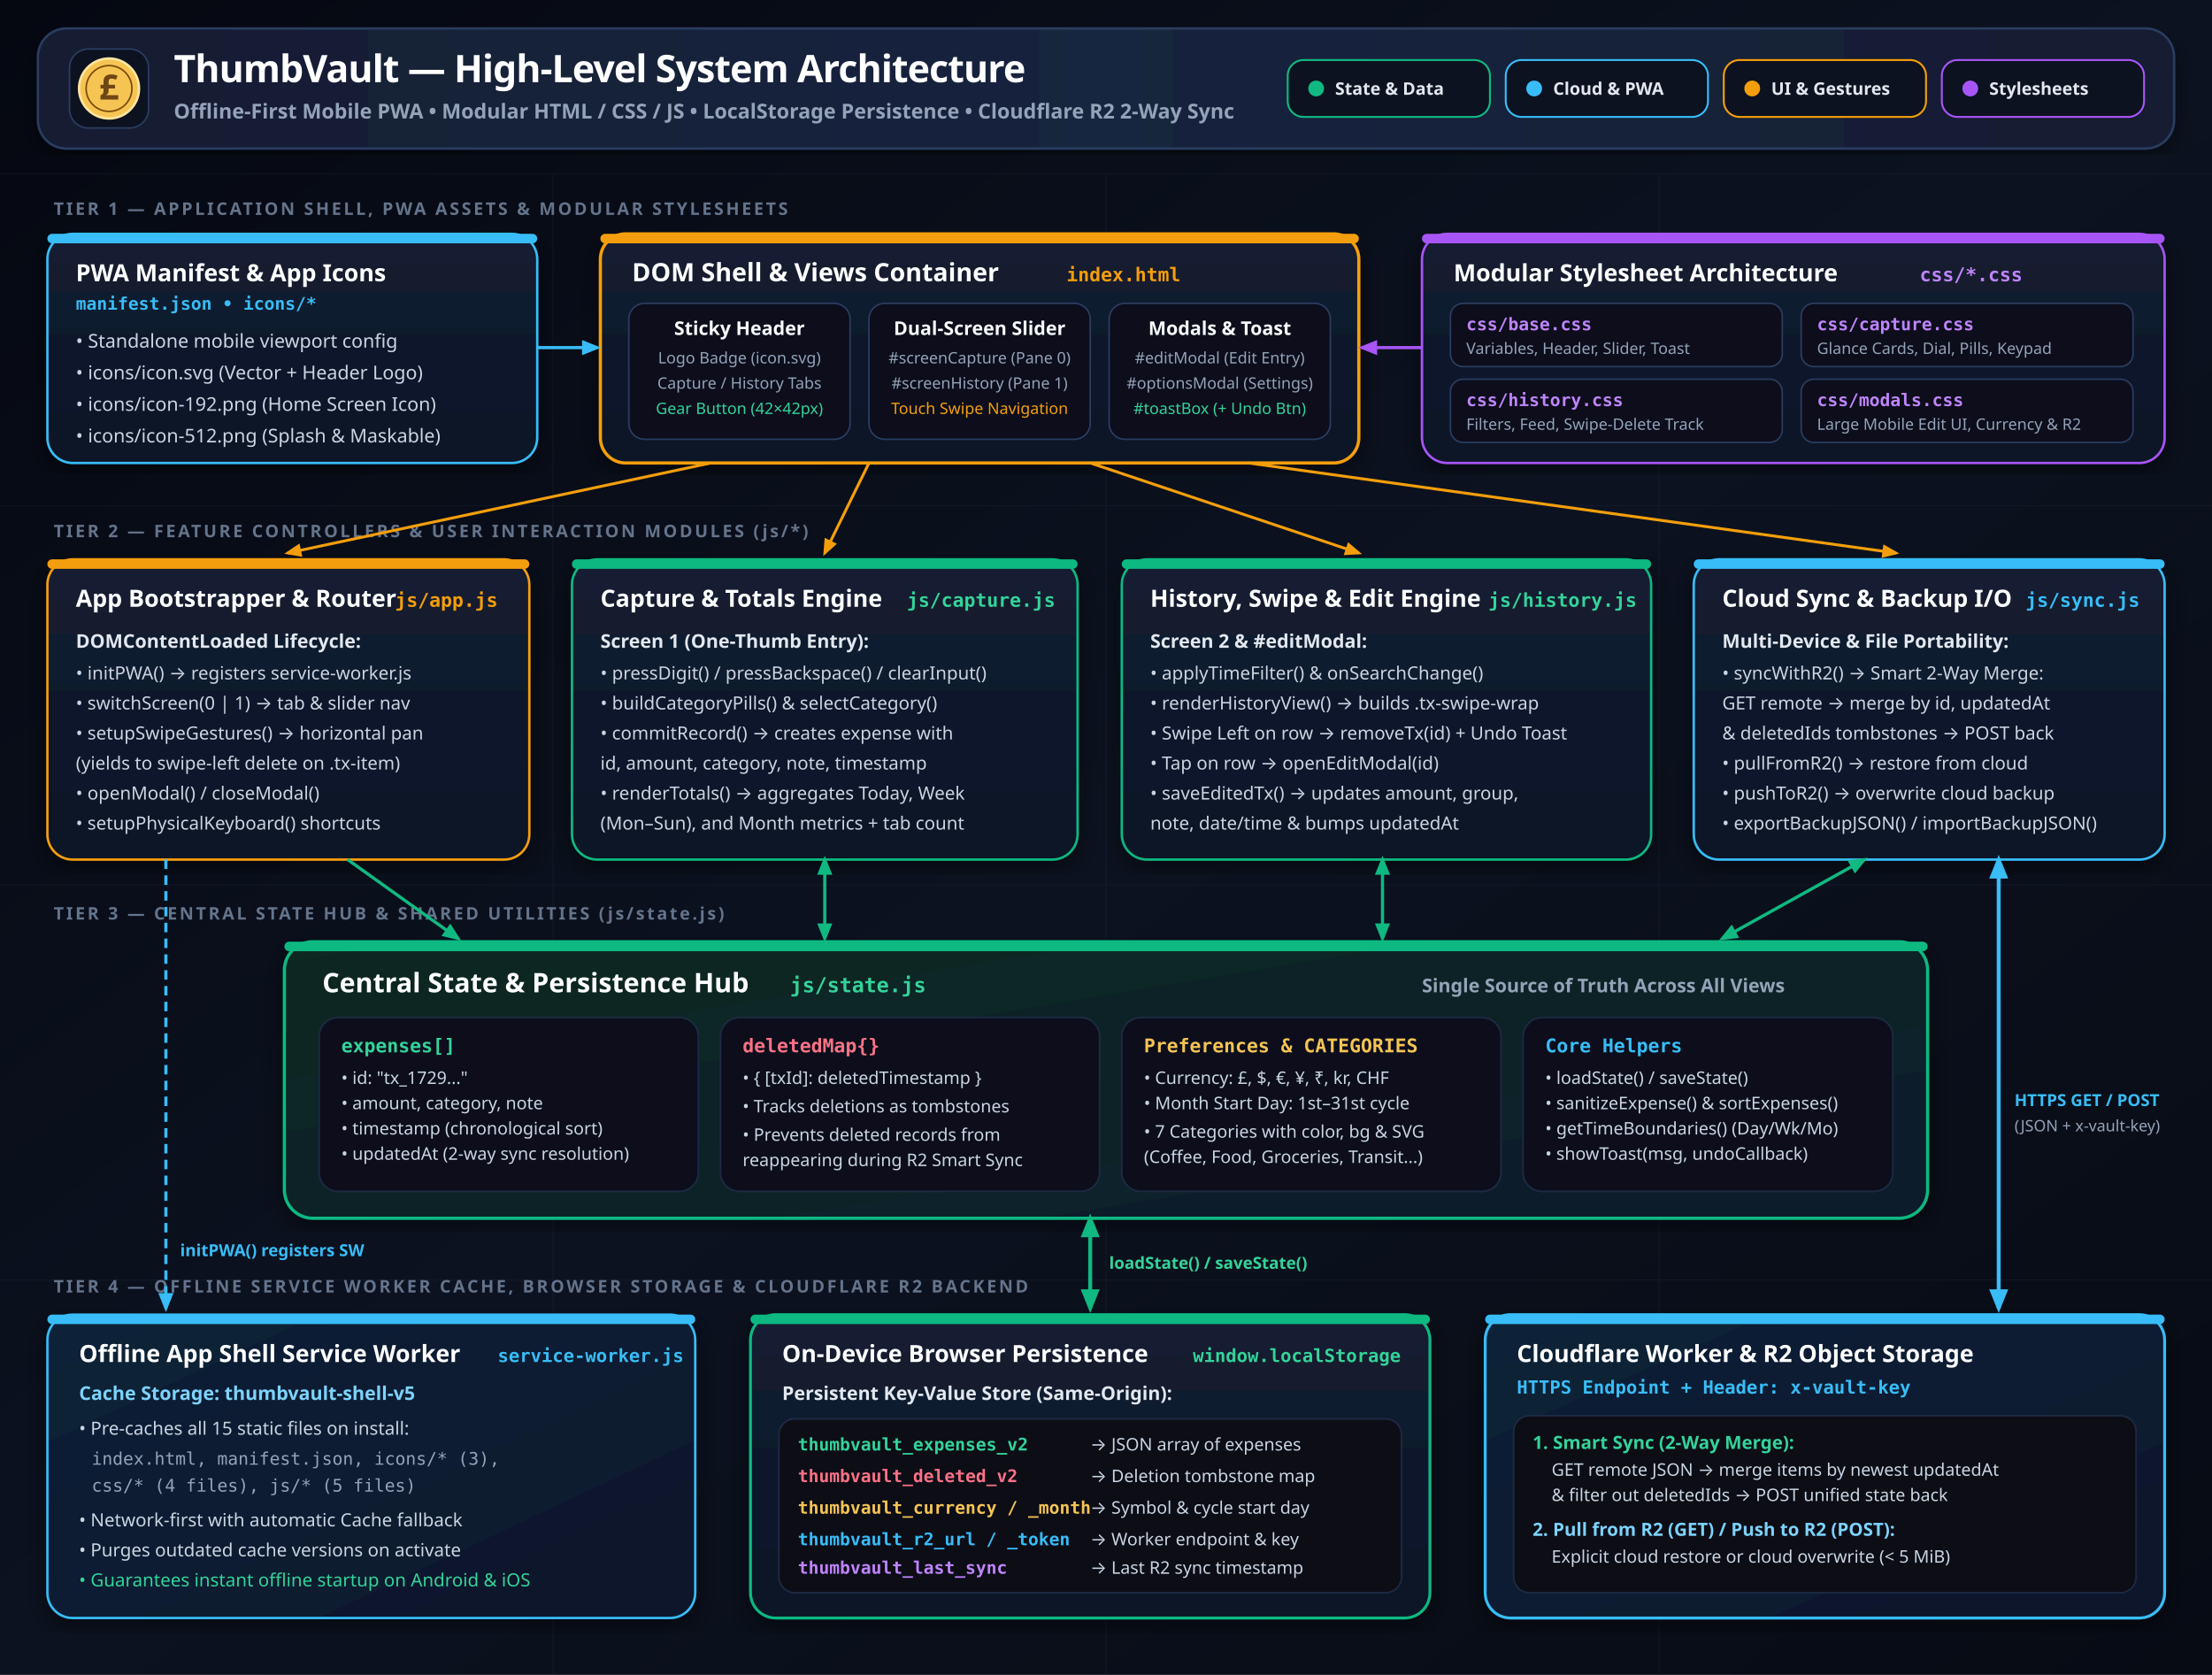
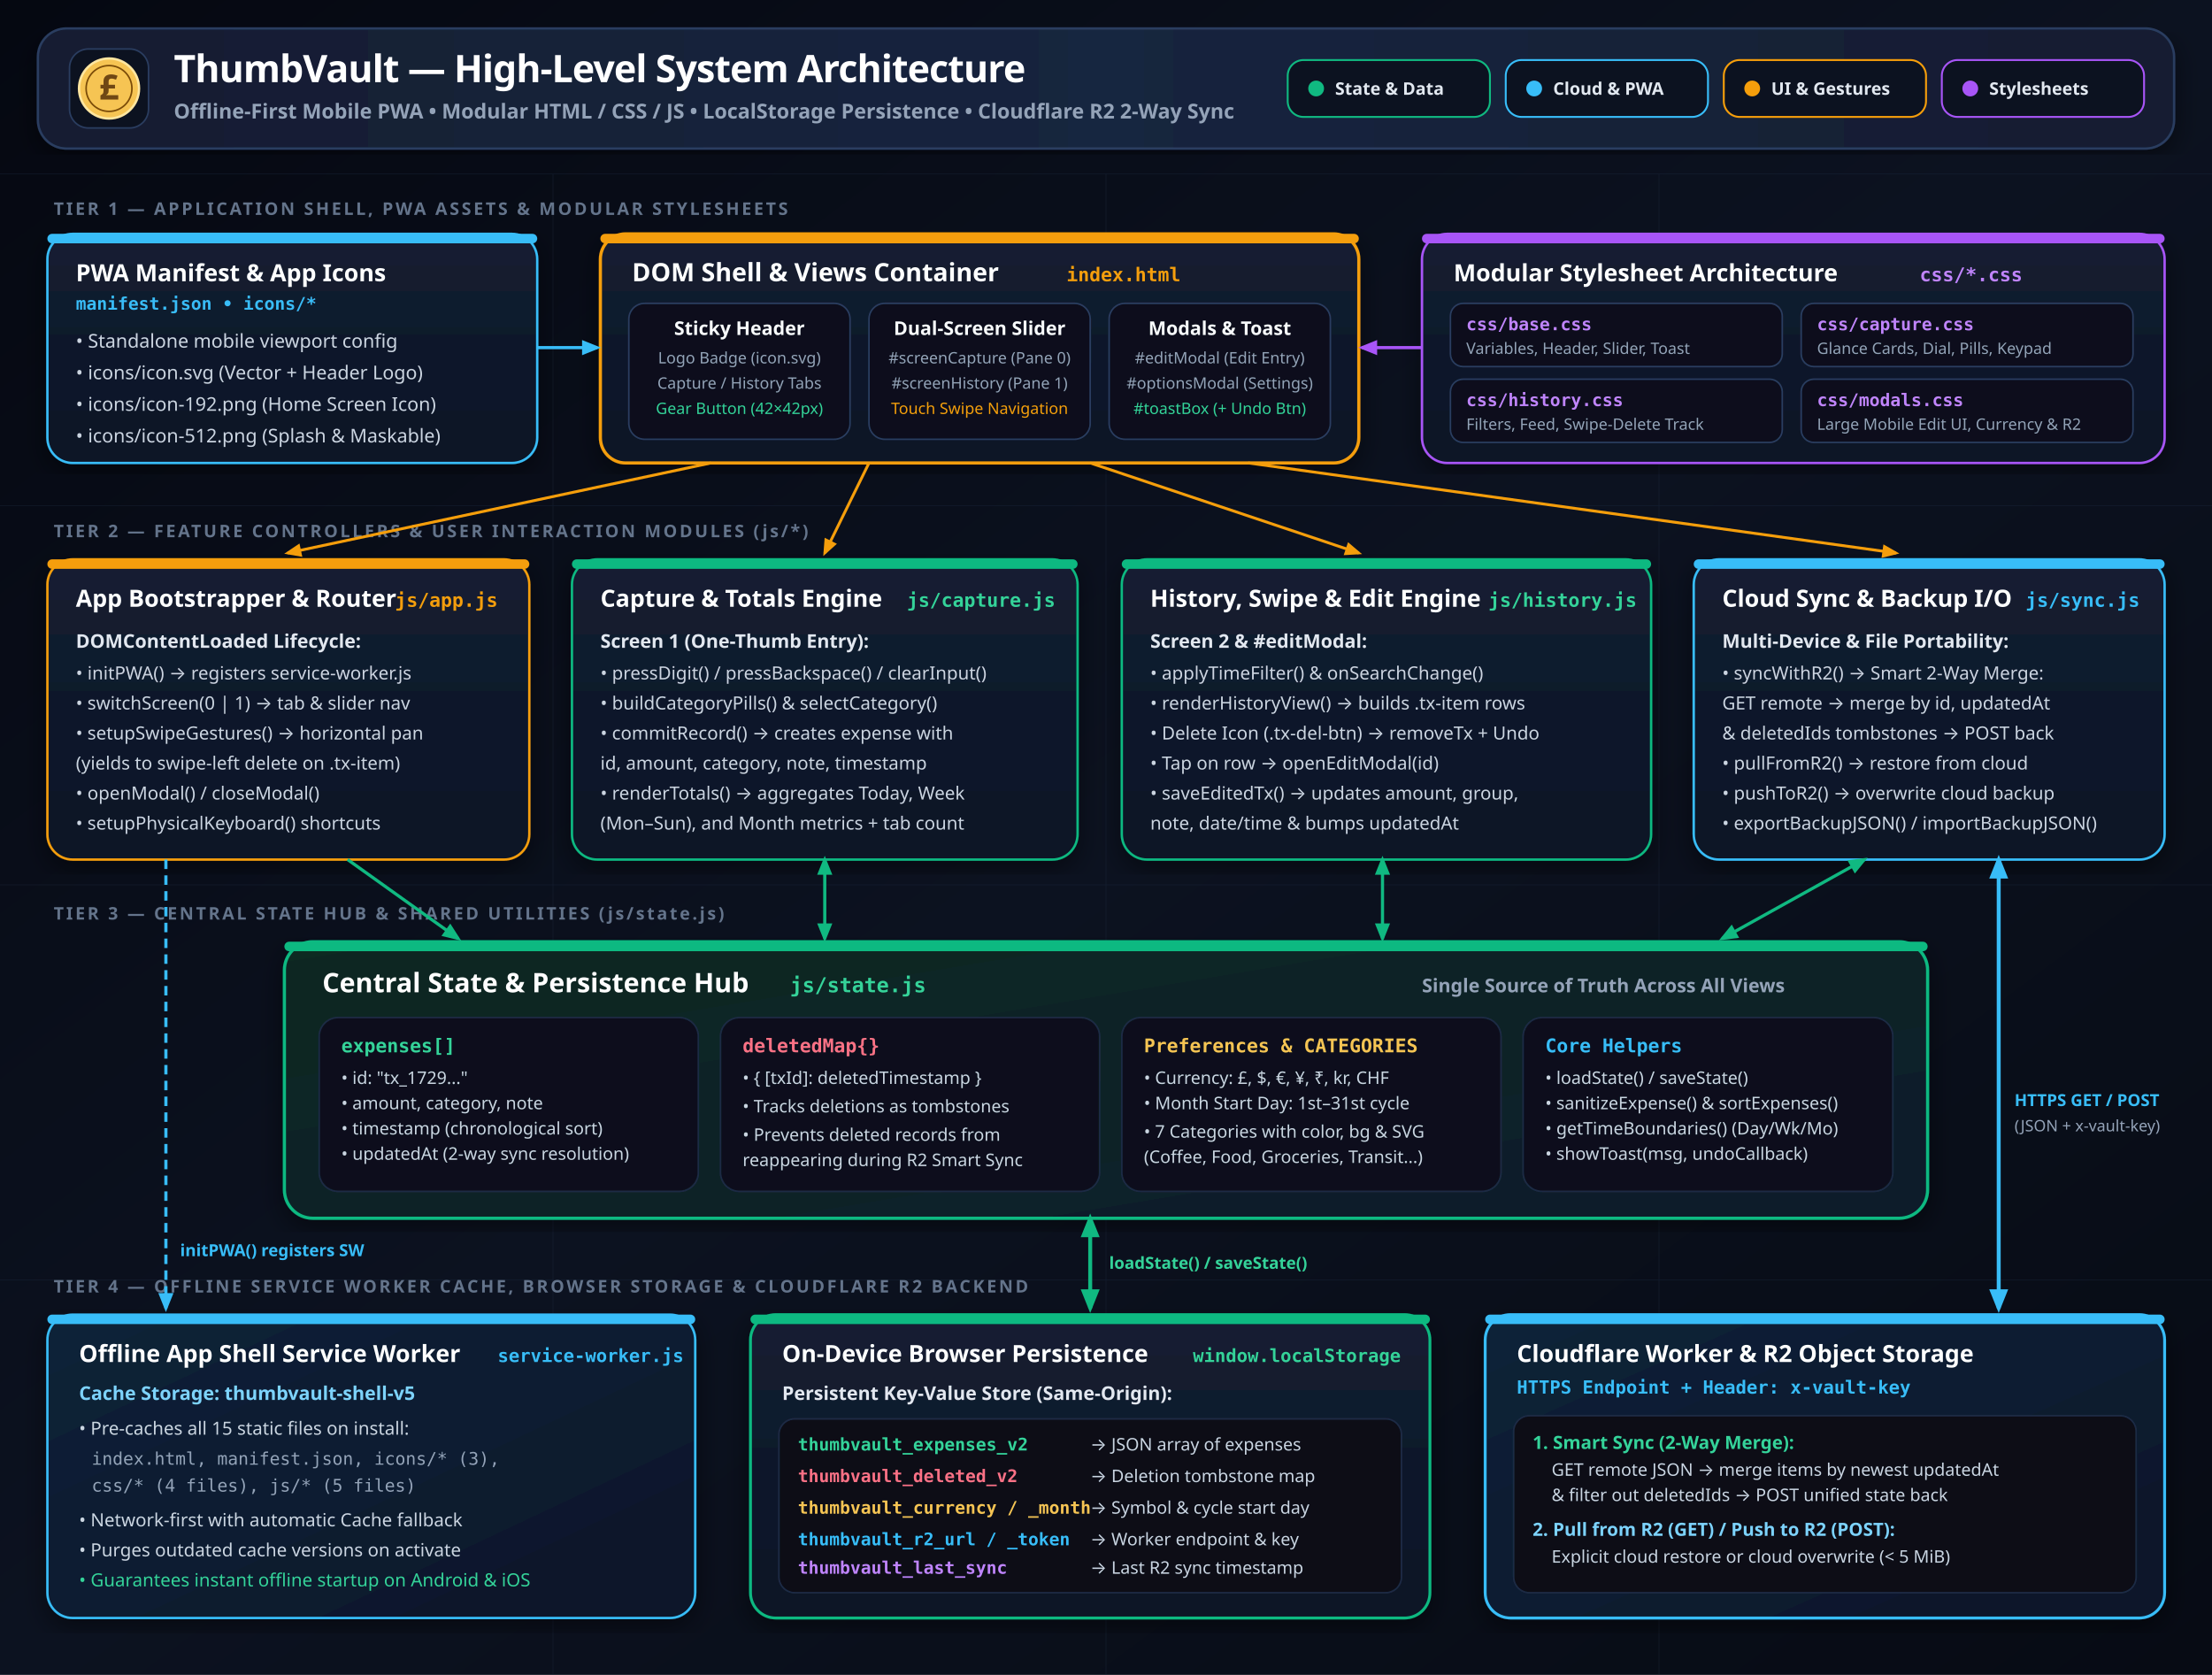
<svg xmlns="http://www.w3.org/2000/svg" viewBox="0 0 1400 1060" width="1400" height="1060" font-family="'Plus Jakarta Sans', 'Segoe UI', system-ui, -apple-system, sans-serif">
  <defs>
    <linearGradient id="bgGrad" x1="0" y1="0" x2="1" y2="1">
      <stop offset="0%" stop-color="#050811" />
      <stop offset="50%" stop-color="#0c1220" />
      <stop offset="100%" stop-color="#070b14" />
    </linearGradient>
    <linearGradient id="headerGrad" x1="0" y1="0" x2="1" y2="0">
      <stop offset="0%" stop-color="#131d31" />
      <stop offset="50%" stop-color="#17253f" />
      <stop offset="100%" stop-color="#131d31" />
    </linearGradient>
    <linearGradient id="cardGrad" x1="0" y1="0" x2="0" y2="1">
      <stop offset="0%" stop-color="#131d31" />
      <stop offset="100%" stop-color="#0d1526" />
    </linearGradient>
    <linearGradient id="stateGrad" x1="0" y1="0" x2="1" y2="1">
      <stop offset="0%" stop-color="#0f2922" />
      <stop offset="100%" stop-color="#0c1c2c" />
    </linearGradient>
    <linearGradient id="cloudGrad" x1="0" y1="0" x2="1" y2="1">
      <stop offset="0%" stop-color="#0c2238" />
      <stop offset="100%" stop-color="#0b1629" />
    </linearGradient>
    <marker id="arrowEmerald" viewBox="0 0 10 10" refX="8" refY="5" markerWidth="6" markerHeight="6" orient="auto-start-reverse">
      <path d="M 0 1 L 10 5 L 0 9 z" fill="#10b981" />
    </marker>
    <marker id="arrowCyan" viewBox="0 0 10 10" refX="8" refY="5" markerWidth="6" markerHeight="6" orient="auto-start-reverse">
      <path d="M 0 1 L 10 5 L 0 9 z" fill="#38bdf8" />
    </marker>
    <marker id="arrowAmber" viewBox="0 0 10 10" refX="8" refY="5" markerWidth="6" markerHeight="6" orient="auto-start-reverse">
      <path d="M 0 1 L 10 5 L 0 9 z" fill="#f59e0b" />
    </marker>
    <marker id="arrowPurple" viewBox="0 0 10 10" refX="8" refY="5" markerWidth="6" markerHeight="6" orient="auto-start-reverse">
      <path d="M 0 1 L 10 5 L 0 9 z" fill="#a855f7" />
    </marker>
    <filter id="softShadow" x="-5%" y="-5%" width="110%" height="110%">
      <feDropShadow dx="0" dy="6" stdDeviation="8" flood-color="#000000" flood-opacity="0.45" />
    </filter>
  </defs>
  <rect width="1400" height="1060" fill="url(#bgGrad)" />
  <g stroke="#1e2c45" stroke-width="0.5" opacity="0.35">
    <line x1="0" y1="110" x2="1400" y2="110" />
    <line x1="0" y1="320" x2="1400" y2="320" />
    <line x1="0" y1="560" x2="1400" y2="560" />
    <line x1="0" y1="810" x2="1400" y2="810" />
    <line x1="350" y1="110" x2="350" y2="1060" />
    <line x1="700" y1="110" x2="700" y2="1060" />
    <line x1="1050" y1="110" x2="1050" y2="1060" />
  </g>
  <rect x="24" y="18" width="1352" height="76" rx="18" fill="url(#headerGrad)" stroke="#2a3d60" stroke-width="1.5" filter="url(#softShadow)" />
  <g transform="translate(44, 31)">
    <rect width="50" height="50" rx="12" fill="#0c1220" stroke="#2a3d60" stroke-width="1" />
    <circle cx="25" cy="25" r="19" fill="#f6c453" stroke="#ffe6a0" stroke-width="1.5" />
    <circle cx="25" cy="25" r="14.5" fill="none" stroke="#7a4b08" stroke-width="1" />
    <text x="25" y="32" text-anchor="middle" font-size="22" font-weight="900" fill="#6f4714">£</text>
  </g>
  <text x="110" y="52" font-size="24" font-weight="800" fill="#ffffff" letter-spacing="-0.5">ThumbVault — High-Level System Architecture</text>
  <text x="110" y="75" font-size="13" font-weight="600" fill="#94a3b8">Offline-First Mobile PWA • Modular HTML / CSS / JS • LocalStorage Persistence • Cloudflare R2 2-Way Sync</text>
  <g transform="translate(815, 38)">
    <rect x="0" y="0" width="128" height="36" rx="10" fill="#0c1220" stroke="#10b981" stroke-width="1.2" />
    <circle cx="18" cy="18" r="5" fill="#10b981" />
    <text x="30" y="22" font-size="11" font-weight="700" fill="#e2e8f0">State &amp; Data</text>
    <rect x="138" y="0" width="128" height="36" rx="10" fill="#0c1220" stroke="#38bdf8" stroke-width="1.2" />
    <circle cx="156" cy="18" r="5" fill="#38bdf8" />
    <text x="168" y="22" font-size="11" font-weight="700" fill="#e2e8f0">Cloud &amp; PWA</text>
    <rect x="276" y="0" width="128" height="36" rx="10" fill="#0c1220" stroke="#f59e0b" stroke-width="1.2" />
    <circle cx="294" cy="18" r="5" fill="#f59e0b" />
    <text x="306" y="22" font-size="11" font-weight="700" fill="#e2e8f0">UI &amp; Gestures</text>
    <rect x="414" y="0" width="128" height="36" rx="10" fill="#0c1220" stroke="#a855f7" stroke-width="1.2" />
    <circle cx="432" cy="18" r="5" fill="#a855f7" />
    <text x="444" y="22" font-size="11" font-weight="700" fill="#e2e8f0">Stylesheets</text>
  </g>
  <text x="34" y="136" font-size="11" font-weight="800" fill="#64748b" letter-spacing="1.5">TIER 1 — APPLICATION SHELL, PWA ASSETS &amp; MODULAR STYLESHEETS</text>
  <g transform="translate(30, 148)" filter="url(#softShadow)">
    <rect width="310" height="145" rx="16" fill="url(#cardGrad)" stroke="#38bdf8" stroke-width="1.5" />
    <rect x="0" y="0" width="310" height="6" rx="3" fill="#38bdf8" />
    <text x="18" y="30" font-size="15" font-weight="800" fill="#ffffff">PWA Manifest &amp; App Icons</text>
    <text x="18" y="48" font-size="11" font-weight="700" fill="#38bdf8" font-family="monospace">manifest.json • icons/*</text>
    <text x="18" y="72" font-size="12" fill="#cbd5e1">• Standalone mobile viewport config</text>
    <text x="18" y="92" font-size="12" fill="#cbd5e1">• icons/icon.svg (Vector + Header Logo)</text>
    <text x="18" y="112" font-size="12" fill="#cbd5e1">• icons/icon-192.png (Home Screen Icon)</text>
    <text x="18" y="132" font-size="12" fill="#cbd5e1">• icons/icon-512.png (Splash &amp; Maskable)</text>
  </g>
  <g transform="translate(380, 148)" filter="url(#softShadow)">
    <rect width="480" height="145" rx="16" fill="url(#cardGrad)" stroke="#f59e0b" stroke-width="2" />
    <rect x="0" y="0" width="480" height="6" rx="3" fill="#f59e0b" />
    <text x="20" y="30" font-size="16" font-weight="800" fill="#ffffff">DOM Shell &amp; Views Container</text>
    <text x="295" y="30" font-size="12" font-weight="800" fill="#f59e0b" font-family="monospace">index.html</text>
    <rect x="18" y="44" width="140" height="86" rx="10" fill="#090e1a" stroke="#2a3d60" />
    <text x="88" y="64" text-anchor="middle" font-size="12" font-weight="800" fill="#f8fafc">Sticky Header</text>
    <text x="88" y="82" text-anchor="middle" font-size="10" fill="#94a3b8">Logo Badge (icon.svg)</text>
    <text x="88" y="98" text-anchor="middle" font-size="10" fill="#94a3b8">Capture / History Tabs</text>
    <text x="88" y="114" text-anchor="middle" font-size="10" fill="#34d399">Gear Button (42×42px)</text>
    <rect x="170" y="44" width="140" height="86" rx="10" fill="#090e1a" stroke="#2a3d60" />
    <text x="240" y="64" text-anchor="middle" font-size="12" font-weight="800" fill="#f8fafc">Dual-Screen Slider</text>
    <text x="240" y="82" text-anchor="middle" font-size="10" fill="#94a3b8">#screenCapture (Pane 0)</text>
    <text x="240" y="98" text-anchor="middle" font-size="10" fill="#94a3b8">#screenHistory (Pane 1)</text>
    <text x="240" y="114" text-anchor="middle" font-size="10" fill="#f59e0b">Touch Swipe Navigation</text>
    <rect x="322" y="44" width="140" height="86" rx="10" fill="#090e1a" stroke="#2a3d60" />
    <text x="392" y="64" text-anchor="middle" font-size="12" font-weight="800" fill="#f8fafc">Modals &amp; Toast</text>
    <text x="392" y="82" text-anchor="middle" font-size="10" fill="#94a3b8">#editModal (Edit Entry)</text>
    <text x="392" y="98" text-anchor="middle" font-size="10" fill="#94a3b8">#optionsModal (Settings)</text>
    <text x="392" y="114" text-anchor="middle" font-size="10" fill="#34d399">#toastBox (+ Undo Btn)</text>
  </g>
  <g transform="translate(900, 148)" filter="url(#softShadow)">
    <rect width="470" height="145" rx="16" fill="url(#cardGrad)" stroke="#a855f7" stroke-width="1.5" />
    <rect x="0" y="0" width="470" height="6" rx="3" fill="#a855f7" />
    <text x="20" y="30" font-size="15" font-weight="800" fill="#ffffff">Modular Stylesheet Architecture</text>
    <text x="315" y="30" font-size="12" font-weight="800" fill="#c084fc" font-family="monospace">css/*.css</text>
    <g transform="translate(18, 44)">
      <rect x="0" y="0" width="210" height="40" rx="8" fill="#090e1a" stroke="#2a3d60" />
      <text x="10" y="17" font-size="11" font-weight="800" fill="#c084fc" font-family="monospace">css/base.css</text>
      <text x="10" y="32" font-size="10" fill="#94a3b8">Variables, Header, Slider, Toast</text>
      <rect x="222" y="0" width="210" height="40" rx="8" fill="#090e1a" stroke="#2a3d60" />
      <text x="232" y="17" font-size="11" font-weight="800" fill="#c084fc" font-family="monospace">css/capture.css</text>
      <text x="232" y="32" font-size="10" fill="#94a3b8">Glance Cards, Dial, Pills, Keypad</text>
      <rect x="0" y="48" width="210" height="40" rx="8" fill="#090e1a" stroke="#2a3d60" />
      <text x="10" y="65" font-size="11" font-weight="800" fill="#c084fc" font-family="monospace">css/history.css</text>
      <text x="10" y="80" font-size="10" fill="#94a3b8">Filters, Feed, Swipe-Delete Track</text>
      <rect x="222" y="48" width="210" height="40" rx="8" fill="#090e1a" stroke="#2a3d60" />
      <text x="232" y="65" font-size="11" font-weight="800" fill="#c084fc" font-family="monospace">css/modals.css</text>
      <text x="232" y="80" font-size="10" fill="#94a3b8">Large Mobile Edit UI, Currency &amp; R2</text>
    </g>
  </g>
  <line x1="340" y1="220" x2="378" y2="220" stroke="#38bdf8" stroke-width="2" marker-end="url(#arrowCyan)" />
  <line x1="900" y1="220" x2="862" y2="220" stroke="#a855f7" stroke-width="2" marker-end="url(#arrowPurple)" />
  <text x="34" y="340" font-size="11" font-weight="800" fill="#64748b" letter-spacing="1.5">TIER 2 — FEATURE CONTROLLERS &amp; USER INTERACTION MODULES (js/*)</text>
  <g transform="translate(30, 354)" filter="url(#softShadow)">
    <rect width="305" height="190" rx="16" fill="url(#cardGrad)" stroke="#f59e0b" stroke-width="1.5" />
    <rect x="0" y="0" width="305" height="6" rx="3" fill="#f59e0b" />
    <text x="18" y="30" font-size="15" font-weight="800" fill="#ffffff">App Bootstrapper &amp; Router</text>
    <text x="220" y="30" font-size="12" font-weight="800" fill="#f59e0b" font-family="monospace">js/app.js</text>
    <text x="18" y="56" font-size="12" fill="#e2e8f0" font-weight="700">DOMContentLoaded Lifecycle:</text>
    <text x="18" y="76" font-size="11.5" fill="#cbd5e1">• initPWA() → registers service-worker.js</text>
    <text x="18" y="95" font-size="11.5" fill="#cbd5e1">• switchScreen(0 | 1) → tab &amp; slider nav</text>
    <text x="18" y="114" font-size="11.5" fill="#cbd5e1">• setupSwipeGestures() → horizontal pan</text>
    <text x="18" y="133" font-size="11.5" fill="#cbd5e1">  (yields to swipe-left delete on .tx-item)</text>
    <text x="18" y="152" font-size="11.5" fill="#cbd5e1">• openModal() / closeModal()</text>
    <text x="18" y="171" font-size="11.5" fill="#cbd5e1">• setupPhysicalKeyboard() shortcuts</text>
  </g>
  <g transform="translate(362, 354)" filter="url(#softShadow)">
    <rect width="320" height="190" rx="16" fill="url(#cardGrad)" stroke="#10b981" stroke-width="1.5" />
    <rect x="0" y="0" width="320" height="6" rx="3" fill="#10b981" />
    <text x="18" y="30" font-size="15" font-weight="800" fill="#ffffff">Capture &amp; Totals Engine</text>
    <text x="212" y="30" font-size="12" font-weight="800" fill="#34d399" font-family="monospace">js/capture.js</text>
    <text x="18" y="56" font-size="12" fill="#e2e8f0" font-weight="700">Screen 1 (One-Thumb Entry):</text>
    <text x="18" y="76" font-size="11.5" fill="#cbd5e1">• pressDigit() / pressBackspace() / clearInput()</text>
    <text x="18" y="95" font-size="11.5" fill="#cbd5e1">• buildCategoryPills() &amp; selectCategory()</text>
    <text x="18" y="114" font-size="11.5" fill="#cbd5e1">• commitRecord() → creates expense with</text>
    <text x="18" y="133" font-size="11.5" fill="#cbd5e1">  id, amount, category, note, timestamp</text>
    <text x="18" y="152" font-size="11.5" fill="#cbd5e1">• renderTotals() → aggregates Today, Week</text>
    <text x="18" y="171" font-size="11.5" fill="#cbd5e1">  (Mon–Sun), and Month metrics + tab count</text>
  </g>
  <g transform="translate(710, 354)" filter="url(#softShadow)">
    <rect width="335" height="190" rx="16" fill="url(#cardGrad)" stroke="#10b981" stroke-width="1.5" />
    <rect x="0" y="0" width="335" height="6" rx="3" fill="#10b981" />
    <text x="18" y="30" font-size="15" font-weight="800" fill="#ffffff">History, Swipe &amp; Edit Engine</text>
    <text x="232" y="30" font-size="12" font-weight="800" fill="#34d399" font-family="monospace">js/history.js</text>
    <text x="18" y="56" font-size="12" fill="#e2e8f0" font-weight="700">Screen 2 &amp; #editModal:</text>
    <text x="18" y="76" font-size="11.5" fill="#cbd5e1">• applyTimeFilter() &amp; onSearchChange()</text>
-     <text x="18" y="95" font-size="11.5" fill="#cbd5e1">• renderHistoryView() → builds .tx-swipe-wrap</text>
-     <text x="18" y="114" font-size="11.5" fill="#cbd5e1">• Swipe Left on row → removeTx(id) + Undo Toast</text>
+     <text x="18" y="95" font-size="11.5" fill="#cbd5e1">• renderHistoryView() → builds .tx-item rows</text>
+     <text x="18" y="114" font-size="11.5" fill="#cbd5e1">• Delete Icon (.tx-del-btn) → removeTx + Undo</text>
    <text x="18" y="133" font-size="11.5" fill="#cbd5e1">• Tap on row → openEditModal(id)</text>
    <text x="18" y="152" font-size="11.5" fill="#cbd5e1">• saveEditedTx() → updates amount, group,</text>
    <text x="18" y="171" font-size="11.5" fill="#cbd5e1">  note, date/time &amp; bumps updatedAt</text>
  </g>
  <g transform="translate(1072, 354)" filter="url(#softShadow)">
    <rect width="298" height="190" rx="16" fill="url(#cardGrad)" stroke="#38bdf8" stroke-width="1.5" />
    <rect x="0" y="0" width="298" height="6" rx="3" fill="#38bdf8" />
    <text x="18" y="30" font-size="15" font-weight="800" fill="#ffffff">Cloud Sync &amp; Backup I/O</text>
    <text x="210" y="30" font-size="12" font-weight="800" fill="#38bdf8" font-family="monospace">js/sync.js</text>
    <text x="18" y="56" font-size="12" fill="#e2e8f0" font-weight="700">Multi-Device &amp; File Portability:</text>
    <text x="18" y="76" font-size="11.5" fill="#cbd5e1">• syncWithR2() → Smart 2-Way Merge:</text>
    <text x="18" y="95" font-size="11.5" fill="#cbd5e1">  GET remote → merge by id, updatedAt</text>
    <text x="18" y="114" font-size="11.5" fill="#cbd5e1">  &amp; deletedIds tombstones → POST back</text>
    <text x="18" y="133" font-size="11.5" fill="#cbd5e1">• pullFromR2() → restore from cloud</text>
    <text x="18" y="152" font-size="11.5" fill="#cbd5e1">• pushToR2() → overwrite cloud backup</text>
    <text x="18" y="171" font-size="11.5" fill="#cbd5e1">• exportBackupJSON() / importBackupJSON()</text>
  </g>
  <path d="M 450 293 L 182 350" fill="none" stroke="#f59e0b" stroke-width="1.8" marker-end="url(#arrowAmber)" />
  <path d="M 550 293 L 522 350" fill="none" stroke="#f59e0b" stroke-width="1.8" marker-end="url(#arrowAmber)" />
  <path d="M 690 293 L 860 350" fill="none" stroke="#f59e0b" stroke-width="1.8" marker-end="url(#arrowAmber)" />
  <path d="M 790 293 L 1200 350" fill="none" stroke="#f59e0b" stroke-width="1.8" marker-end="url(#arrowAmber)" />
  <text x="34" y="582" font-size="11" font-weight="800" fill="#64748b" letter-spacing="1.5">TIER 3 — CENTRAL STATE HUB &amp; SHARED UTILITIES (js/state.js)</text>
  <g transform="translate(180, 596)" filter="url(#softShadow)">
    <rect width="1040" height="175" rx="18" fill="url(#stateGrad)" stroke="#10b981" stroke-width="2" />
    <rect x="0" y="0" width="1040" height="6" rx="3" fill="#10b981" />
    <text x="24" y="32" font-size="17" font-weight="800" fill="#ffffff">Central State &amp; Persistence Hub</text>
    <text x="320" y="32" font-size="13" font-weight="800" fill="#34d399" font-family="monospace">js/state.js</text>
    <text x="720" y="32" font-size="12" font-weight="700" fill="#94a3b8">Single Source of Truth Across All Views</text>
    <rect x="22" y="48" width="240" height="110" rx="12" fill="#08111d" stroke="#1e2c45" />
    <text x="36" y="70" font-size="12" font-weight="800" fill="#34d399" font-family="monospace">expenses[]</text>
    <text x="36" y="90" font-size="11" fill="#cbd5e1">• id: "tx_1729..."</text>
    <text x="36" y="106" font-size="11" fill="#cbd5e1">• amount, category, note</text>
    <text x="36" y="122" font-size="11" fill="#cbd5e1">• timestamp (chronological sort)</text>
    <text x="36" y="138" font-size="11" fill="#cbd5e1">• updatedAt (2-way sync resolution)</text>
    <rect x="276" y="48" width="240" height="110" rx="12" fill="#08111d" stroke="#1e2c45" />
    <text x="290" y="70" font-size="12" font-weight="800" fill="#fb7185" font-family="monospace">deletedMap{}</text>
    <text x="290" y="90" font-size="11" fill="#cbd5e1">• { [txId]: deletedTimestamp }</text>
    <text x="290" y="108" font-size="11" fill="#cbd5e1">• Tracks deletions as tombstones</text>
    <text x="290" y="126" font-size="11" fill="#cbd5e1">• Prevents deleted records from</text>
    <text x="290" y="142" font-size="11" fill="#cbd5e1">  reappearing during R2 Smart Sync</text>
    <rect x="530" y="48" width="240" height="110" rx="12" fill="#08111d" stroke="#1e2c45" />
    <text x="544" y="70" font-size="12" font-weight="800" fill="#f6c453" font-family="monospace">Preferences &amp; CATEGORIES</text>
    <text x="544" y="90" font-size="11" fill="#cbd5e1">• Currency: £, $, €, ¥, ₹, kr, CHF</text>
    <text x="544" y="106" font-size="11" fill="#cbd5e1">• Month Start Day: 1st–31st cycle</text>
    <text x="544" y="124" font-size="11" fill="#cbd5e1">• 7 Categories with color, bg &amp; SVG</text>
    <text x="544" y="140" font-size="11" fill="#cbd5e1">  (Coffee, Food, Groceries, Transit...)</text>
    <rect x="784" y="48" width="234" height="110" rx="12" fill="#08111d" stroke="#1e2c45" />
    <text x="798" y="70" font-size="12" font-weight="800" fill="#38bdf8" font-family="monospace">Core Helpers</text>
    <text x="798" y="90" font-size="11" fill="#cbd5e1">• loadState() / saveState()</text>
    <text x="798" y="106" font-size="11" fill="#cbd5e1">• sanitizeExpense() &amp; sortExpenses()</text>
    <text x="798" y="122" font-size="11" fill="#cbd5e1">• getTimeBoundaries() (Day/Wk/Mo)</text>
    <text x="798" y="138" font-size="11" fill="#cbd5e1">• showToast(msg, undoCallback)</text>
  </g>
  <line x1="220" y1="544" x2="290" y2="594" stroke="#10b981" stroke-width="2" marker-end="url(#arrowEmerald)" />
  <line x1="522" y1="544" x2="522" y2="594" stroke="#10b981" stroke-width="2" marker-start="url(#arrowEmerald)" marker-end="url(#arrowEmerald)" />
  <line x1="875" y1="544" x2="875" y2="594" stroke="#10b981" stroke-width="2" marker-start="url(#arrowEmerald)" marker-end="url(#arrowEmerald)" />
  <line x1="1180" y1="544" x2="1090" y2="594" stroke="#10b981" stroke-width="2" marker-start="url(#arrowEmerald)" marker-end="url(#arrowEmerald)" />
  <text x="34" y="818" font-size="11" font-weight="800" fill="#64748b" letter-spacing="1.5">TIER 4 — OFFLINE SERVICE WORKER CACHE, BROWSER STORAGE &amp; CLOUDFLARE R2 BACKEND</text>
  <g transform="translate(30, 832)" filter="url(#softShadow)">
    <rect width="410" height="192" rx="16" fill="url(#cloudGrad)" stroke="#38bdf8" stroke-width="1.5" />
    <rect x="0" y="0" width="410" height="6" rx="3" fill="#38bdf8" />
    <text x="20" y="30" font-size="15" font-weight="800" fill="#ffffff">Offline App Shell Service Worker</text>
    <text x="285" y="30" font-size="11.5" font-weight="800" fill="#38bdf8" font-family="monospace">service-worker.js</text>
    <text x="20" y="54" font-size="12" font-weight="700" fill="#7dd3fc">Cache Storage: thumbvault-shell-v5</text>
    <text x="20" y="76" font-size="11.5" fill="#cbd5e1">• Pre-caches all 15 static files on install:</text>
    <text x="28" y="95" font-size="11" fill="#94a3b8" font-family="monospace">index.html, manifest.json, icons/* (3),</text>
    <text x="28" y="112" font-size="11" fill="#94a3b8" font-family="monospace">css/* (4 files), js/* (5 files)</text>
    <text x="20" y="134" font-size="11.5" fill="#cbd5e1">• Network-first with automatic Cache fallback</text>
    <text x="20" y="153" font-size="11.5" fill="#cbd5e1">• Purges outdated cache versions on activate</text>
    <text x="20" y="172" font-size="11.5" fill="#34d399">• Guarantees instant offline startup on Android &amp; iOS</text>
  </g>
  <g transform="translate(475, 832)" filter="url(#softShadow)">
    <rect width="430" height="192" rx="16" fill="url(#cardGrad)" stroke="#10b981" stroke-width="1.8" />
    <rect x="0" y="0" width="430" height="6" rx="3" fill="#10b981" />
    <text x="20" y="30" font-size="15" font-weight="800" fill="#ffffff">On-Device Browser Persistence</text>
    <text x="280" y="30" font-size="11.5" font-weight="800" fill="#34d399" font-family="monospace">window.localStorage</text>
    <text x="20" y="54" font-size="12" font-weight="700" fill="#e2e8f0">Persistent Key-Value Store (Same-Origin):</text>
    <rect x="18" y="66" width="394" height="110" rx="10" fill="#080d18" stroke="#1e2c45" />
    <text x="30" y="86" font-size="11" font-weight="700" fill="#34d399" font-family="monospace">thumbvault_expenses_v2</text>
    <text x="215" y="86" font-size="11" fill="#cbd5e1">→ JSON array of expenses</text>
    <text x="30" y="106" font-size="11" font-weight="700" fill="#fb7185" font-family="monospace">thumbvault_deleted_v2</text>
    <text x="215" y="106" font-size="11" fill="#cbd5e1">→ Deletion tombstone map</text>
    <text x="30" y="126" font-size="11" font-weight="700" fill="#f6c453" font-family="monospace">thumbvault_currency / _month</text>
    <text x="215" y="126" font-size="11" fill="#cbd5e1">→ Symbol &amp; cycle start day</text>
    <text x="30" y="146" font-size="11" font-weight="700" fill="#38bdf8" font-family="monospace">thumbvault_r2_url / _token</text>
    <text x="215" y="146" font-size="11" fill="#cbd5e1">→ Worker endpoint &amp; key</text>
    <text x="30" y="164" font-size="11" font-weight="700" fill="#c084fc" font-family="monospace">thumbvault_last_sync</text>
    <text x="215" y="164" font-size="11" fill="#cbd5e1">→ Last R2 sync timestamp</text>
  </g>
  <g transform="translate(940, 832)" filter="url(#softShadow)">
    <rect width="430" height="192" rx="16" fill="url(#cloudGrad)" stroke="#38bdf8" stroke-width="1.8" />
    <rect x="0" y="0" width="430" height="6" rx="3" fill="#38bdf8" />
    <text x="20" y="30" font-size="15" font-weight="800" fill="#ffffff">Cloudflare Worker &amp; R2 Object Storage</text>
    <text x="20" y="50" font-size="11.5" font-weight="700" fill="#38bdf8" font-family="monospace">HTTPS Endpoint + Header: x-vault-key</text>
    <rect x="18" y="64" width="394" height="112" rx="10" fill="#080d18" stroke="#1e2c45" />
    <text x="30" y="85" font-size="11.5" font-weight="800" fill="#34d399">1. Smart Sync (2-Way Merge):</text>
    <text x="42" y="102" font-size="11" fill="#cbd5e1">GET remote JSON → merge items by newest updatedAt</text>
    <text x="42" y="118" font-size="11" fill="#cbd5e1">&amp; filter out deletedIds → POST unified state back</text>
    <text x="30" y="140" font-size="11.5" font-weight="800" fill="#7dd3fc">2. Pull from R2 (GET) / Push to R2 (POST):</text>
    <text x="42" y="157" font-size="11" fill="#cbd5e1">Explicit cloud restore or cloud overwrite (&lt; 5 MiB)</text>
  </g>
  <path d="M 105 544 L 105 828" fill="none" stroke="#38bdf8" stroke-width="2" stroke-dasharray="6,4" marker-end="url(#arrowCyan)" />
  <text x="114" y="795" font-size="10.5" font-weight="700" fill="#38bdf8">initPWA() registers SW</text>
  <line x1="690" y1="771" x2="690" y2="828" stroke="#10b981" stroke-width="2.5" marker-start="url(#arrowEmerald)" marker-end="url(#arrowEmerald)" />
  <text x="702" y="803" font-size="10.5" font-weight="700" fill="#34d399">loadState() / saveState()</text>
  <path d="M 1265 544 L 1265 828" fill="none" stroke="#38bdf8" stroke-width="2.5" marker-start="url(#arrowCyan)" marker-end="url(#arrowCyan)" />
  <text x="1275" y="700" font-size="10.5" font-weight="700" fill="#38bdf8">HTTPS GET / POST</text>
  <text x="1275" y="716" font-size="10" fill="#94a3b8">(JSON + x-vault-key)</text>
</svg>
